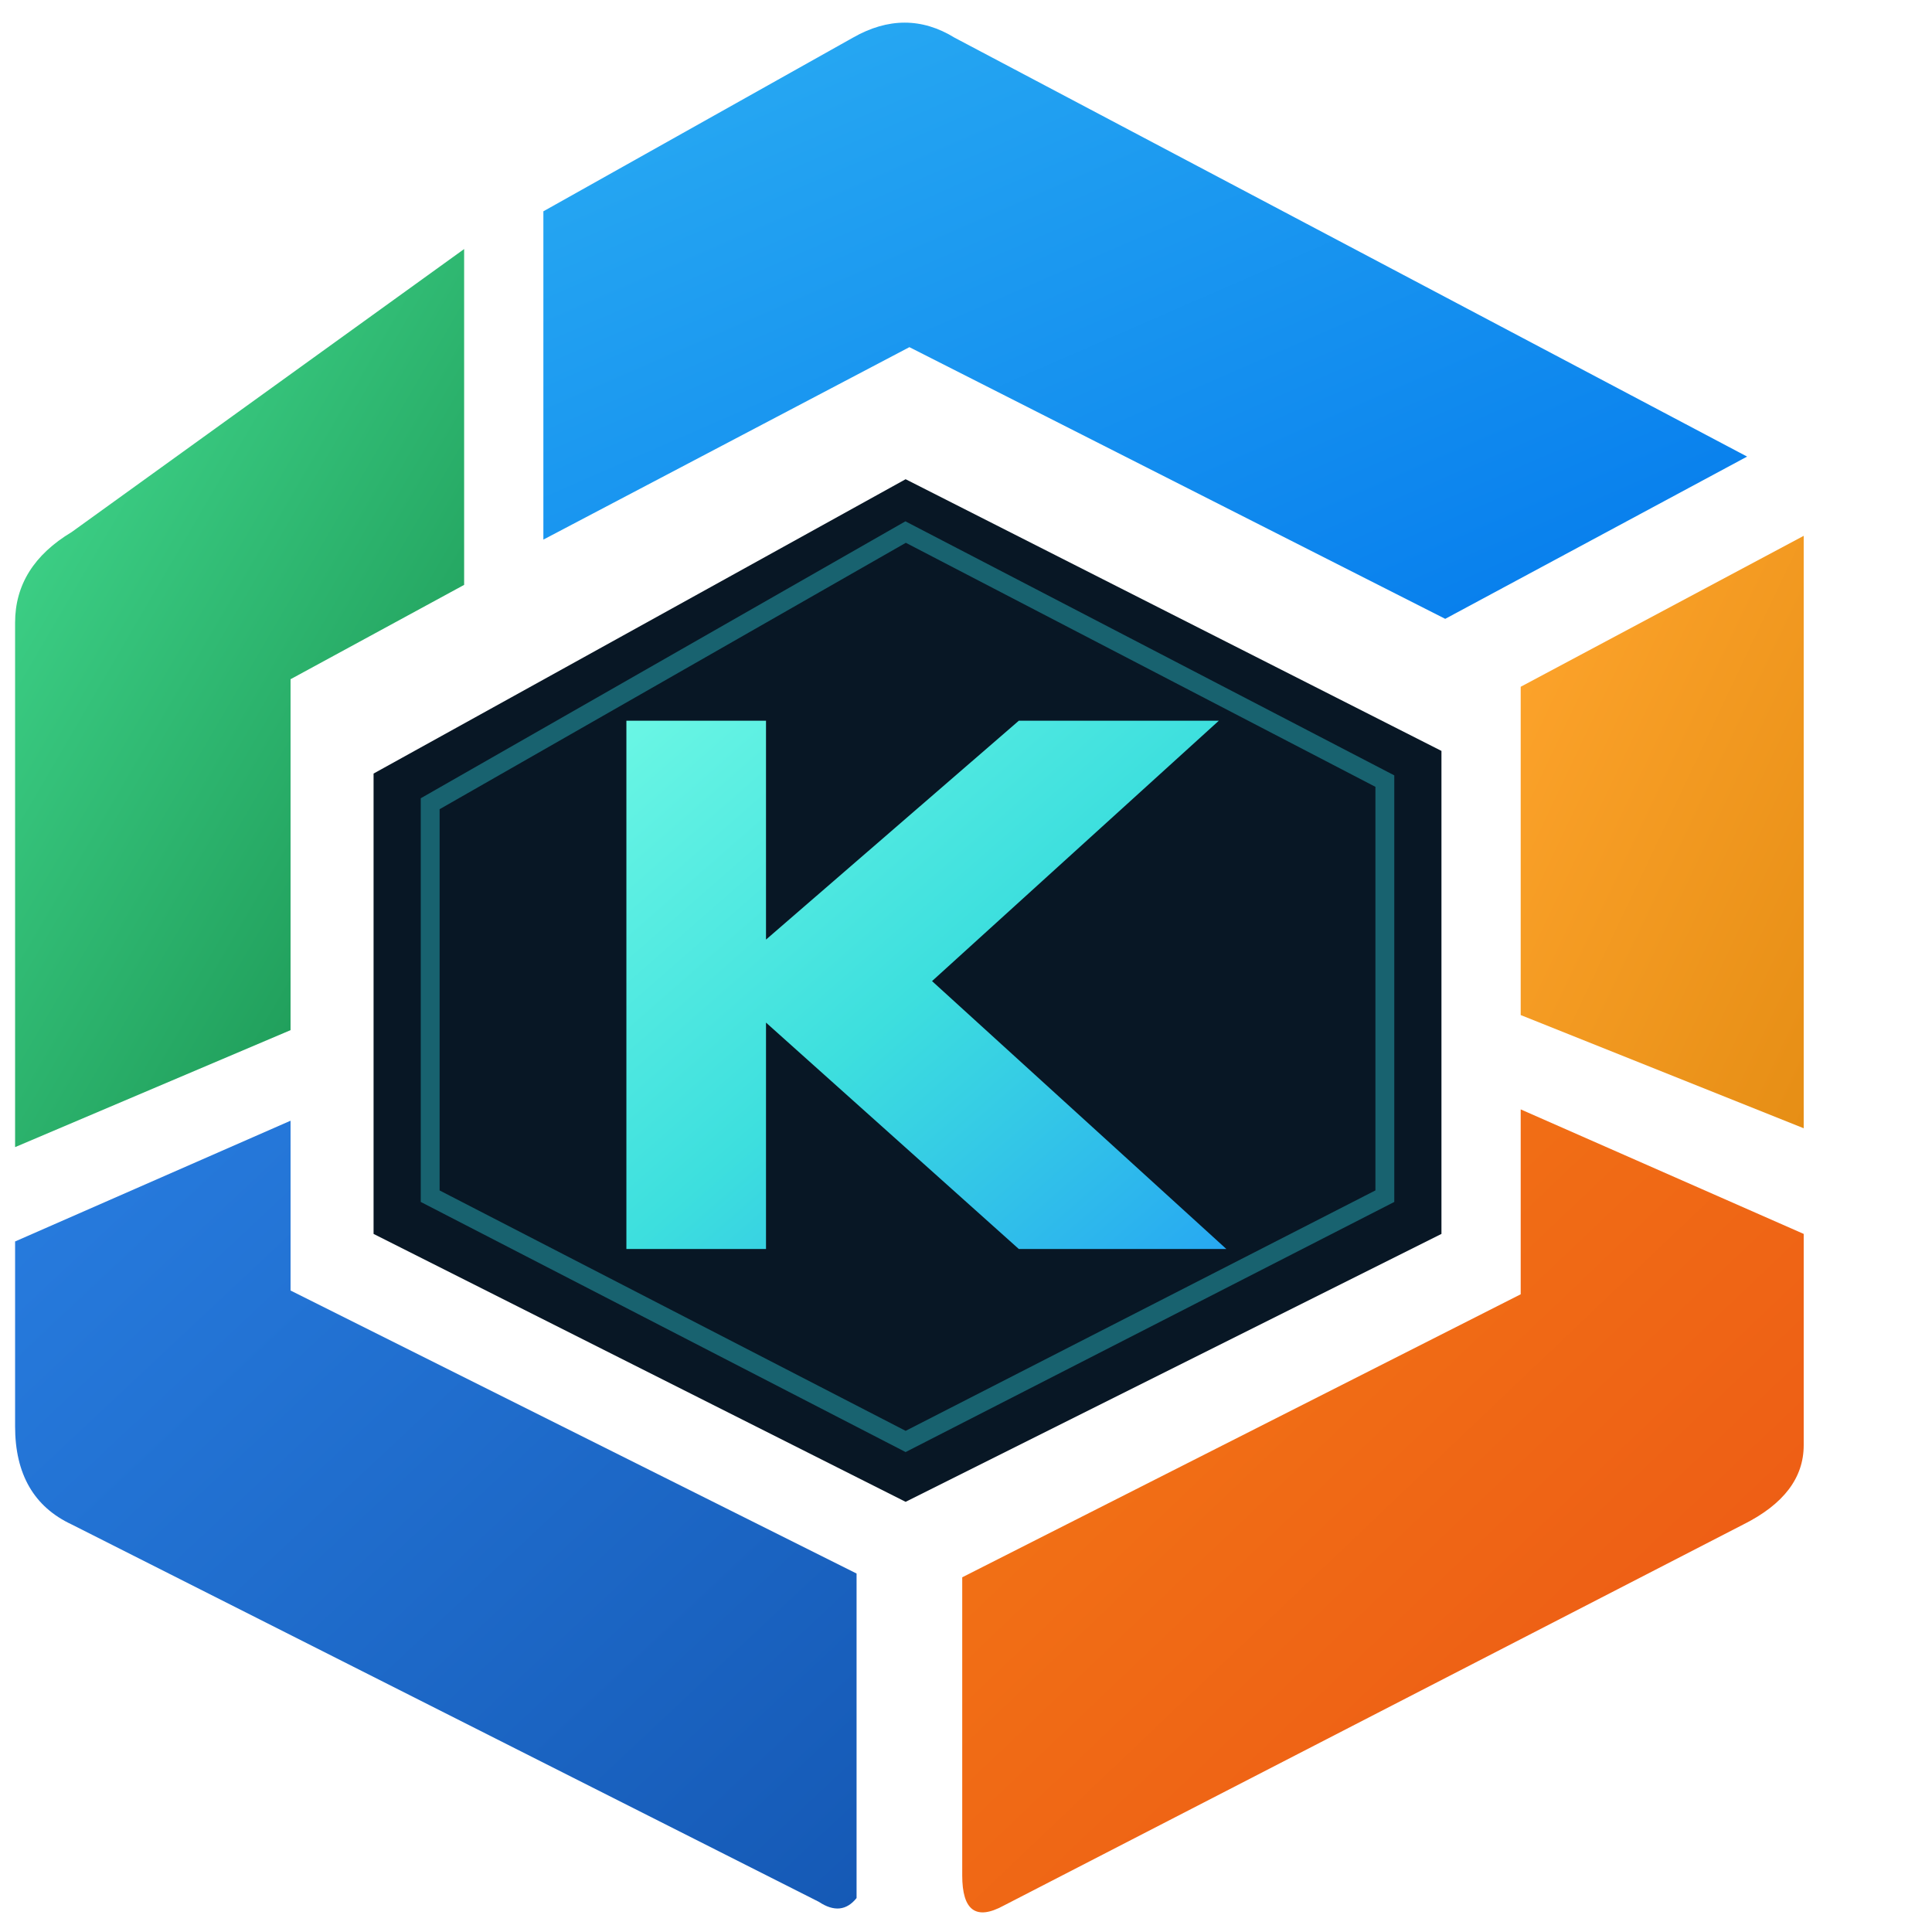
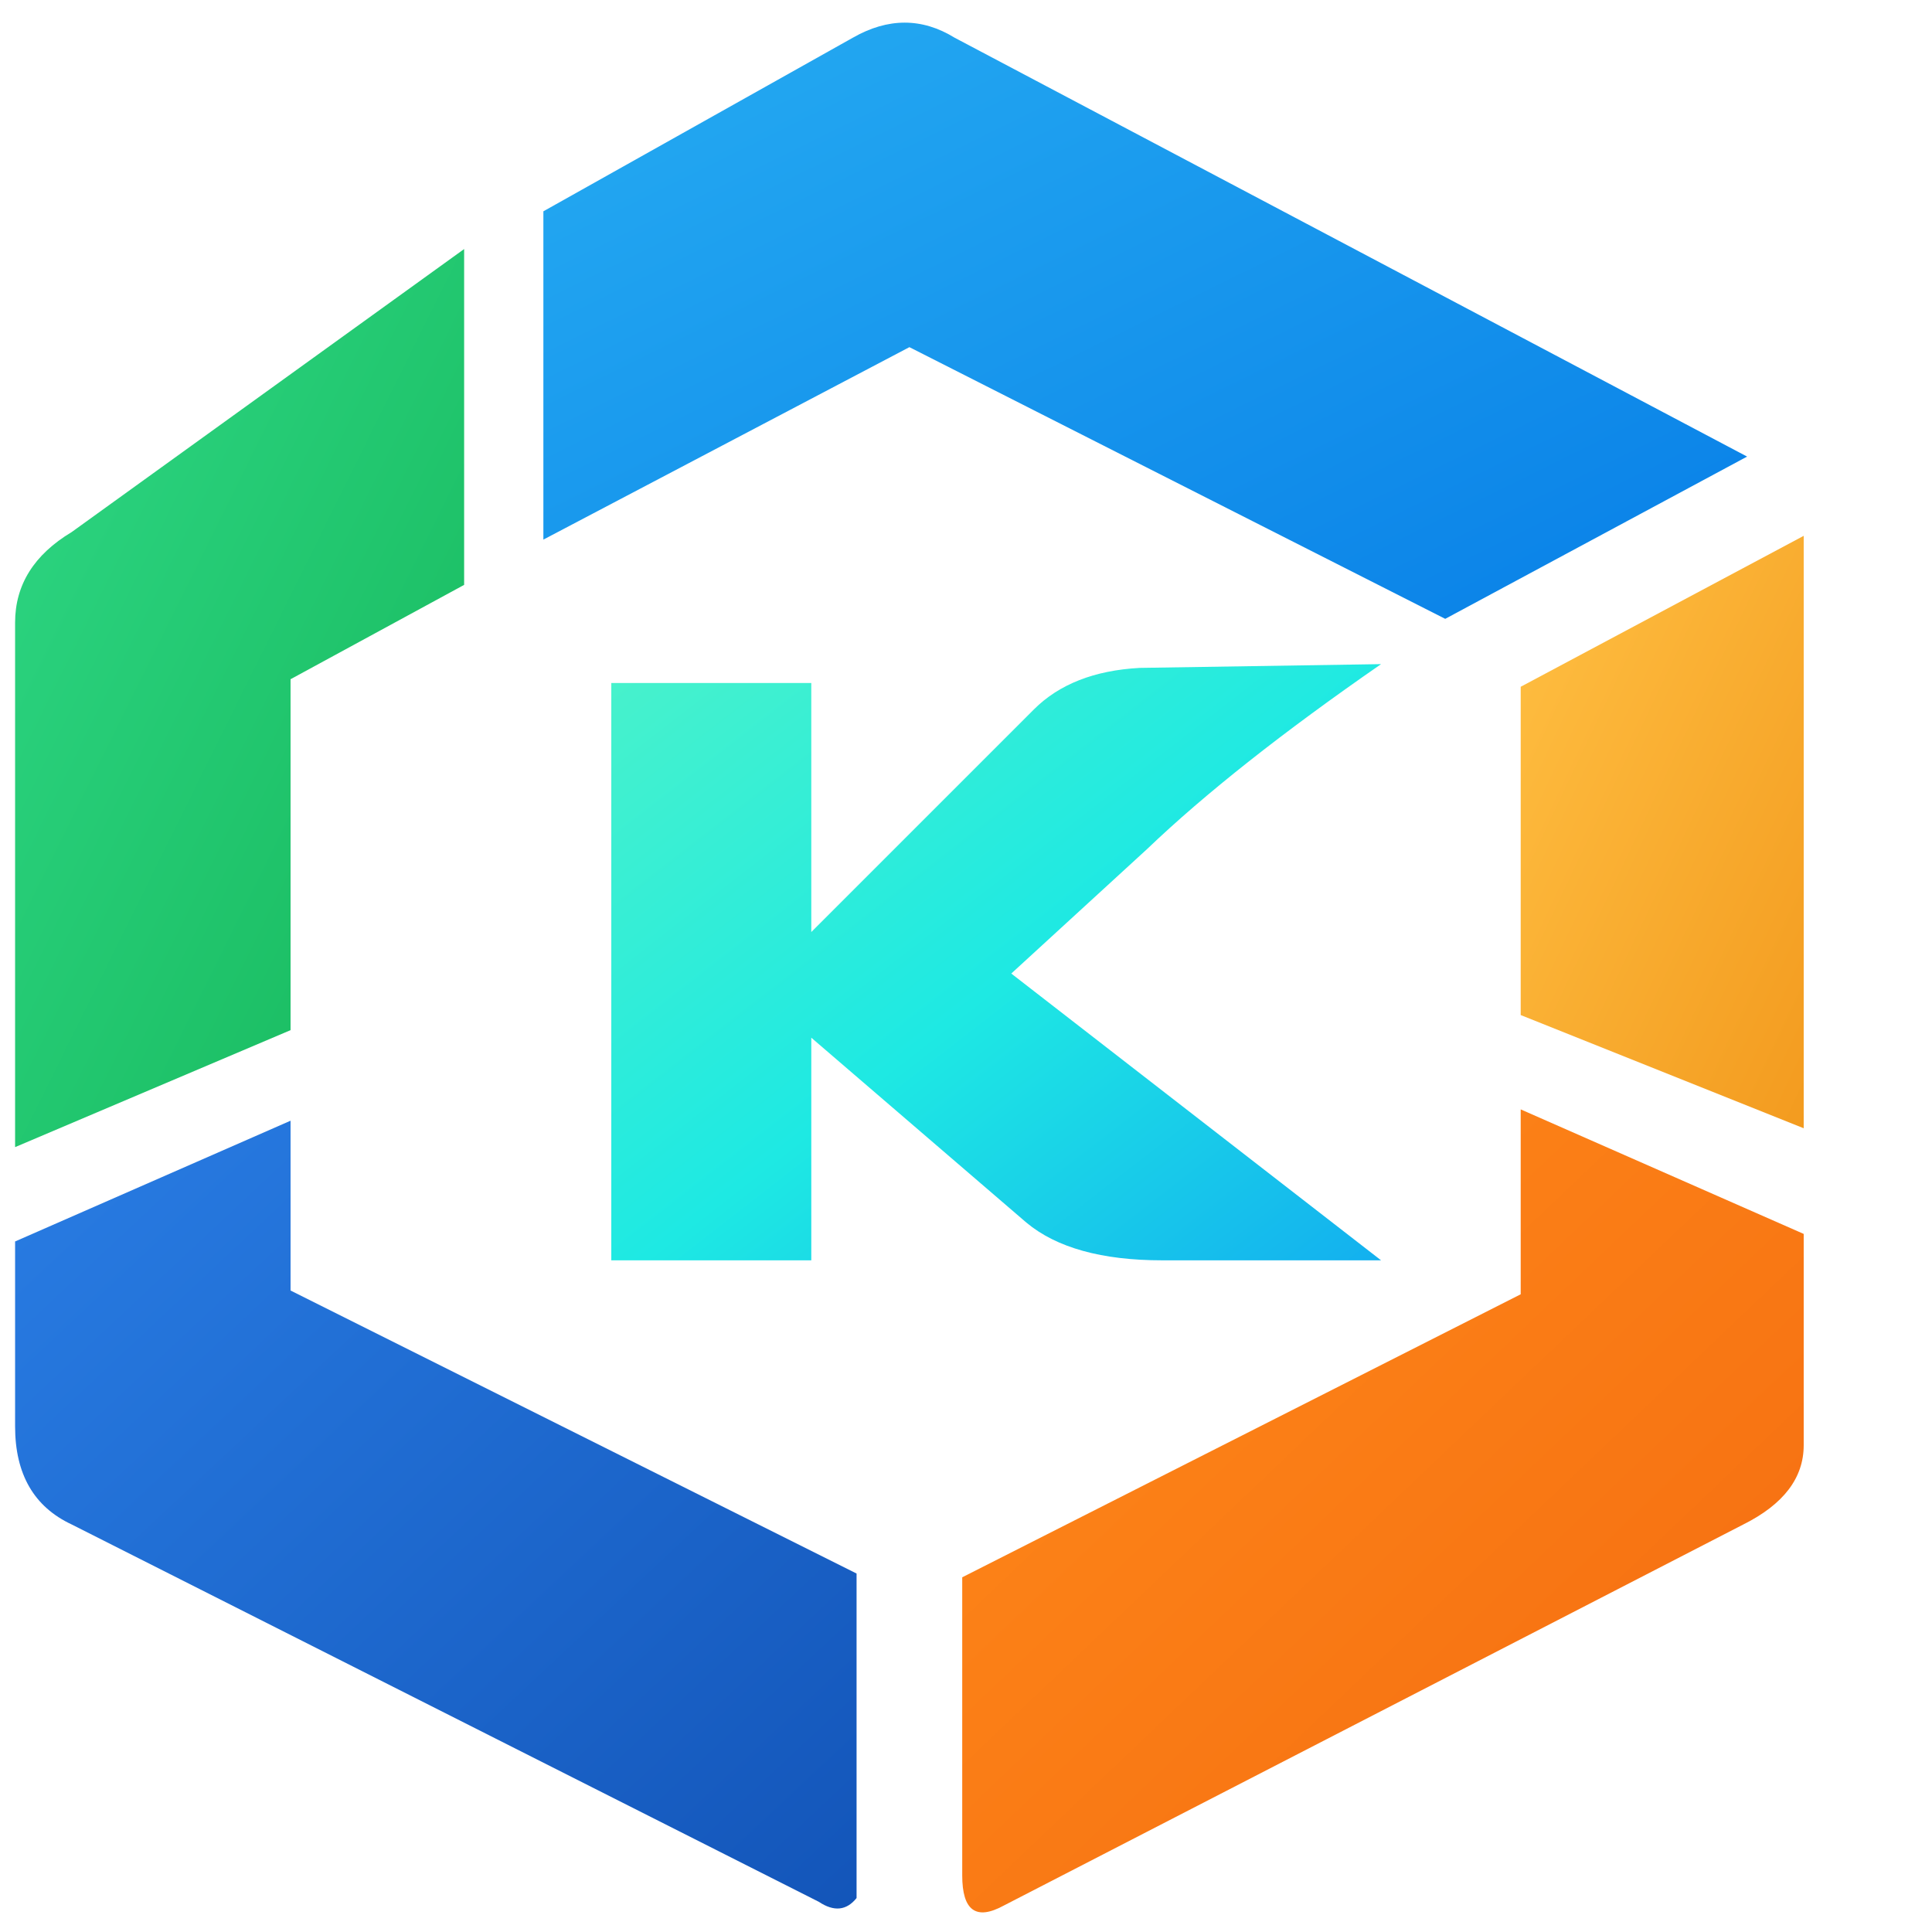
<svg xmlns="http://www.w3.org/2000/svg" viewBox="0 0 512 512" role="img" aria-labelledby="title desc">
  <defs>
-     <linearGradient id="crown" x1=".1" y1=".1" x2=".85" y2=".95">
-       <stop stop-color="#27A8F2" />
-       <stop offset="1" stop-color="#087FED" />
+     <linearGradient id="top" x1="0" y1="0" x2="1" y2="1">
+       <stop stop-color="#26ACF2" />
+       <stop offset="1" stop-color="#087FE7" />
+     </linearGradient>
+     <linearGradient id="green" x1="0" y1="0" x2="1" y2="1">
+       <stop stop-color="#2FD886" />
+       <stop offset="1" stop-color="#16B75A" />
    </linearGradient>
    <linearGradient id="lowerBlue" x1="0" y1="0" x2="1" y2="1">
-       <stop stop-color="#287DE0" />
-       <stop offset="1" stop-color="#1559B5" />
+       <stop stop-color="#297DE4" />
+       <stop offset="1" stop-color="#1355B9" />
    </linearGradient>
-     <linearGradient id="green" x1=".15" y1="0" x2="1" y2="1">
-       <stop stop-color="#42D98E" />
-       <stop offset="1" stop-color="#158B4A" />
+     <linearGradient id="amber" x1="0" y1="0" x2="1" y2="1">
+       <stop stop-color="#FFC043" />
+       <stop offset="1" stop-color="#F39B1F" />
    </linearGradient>
-     <linearGradient id="rightOrange" x1="0" y1="0" x2="1" y2="1">
-       <stop stop-color="#FFA52D" />
-       <stop offset="1" stop-color="#E68E15" />
+     <linearGradient id="orange" x1="0" y1="0" x2="1" y2="1">
+       <stop stop-color="#FF8B1A" />
+       <stop offset="1" stop-color="#F46A10" />
    </linearGradient>
-     <linearGradient id="lowerOrange" x1="0" y1="0" x2="1" y2="1">
-       <stop stop-color="#F47B16" />
-       <stop offset="1" stop-color="#EB5414" />
-     </linearGradient>
-     <linearGradient id="letterK" x1="0" y1="0" x2="1" y2="1">
-       <stop stop-color="#6AF6E4" />
-       <stop offset=".5" stop-color="#3DDFDE" />
-       <stop offset="1" stop-color="#27A8F2" />
+     <linearGradient id="kColor" x1="0" y1="0" x2="1" y2="1">
+       <stop stop-color="#48F2CB" />
+       <stop offset=".52" stop-color="#1EE9E3" />
+       <stop offset="1" stop-color="#13B0EF" />
    </linearGradient>
  </defs>
-   <path fill="url(#green)" d="M4 165 Q4 150 19 141 L123 66 V155 L77 180 V273 L4 304 Z" />
-   <path fill="url(#crown)" d="M144 56 226 10 Q240 2 253 10 L463 121 383 164 241 92 144 143 Z" />
-   <path fill="url(#rightOrange)" d="M403 182 478 142 V299 L403 269 Z" />
-   <path fill="url(#lowerBlue)" d="M4 329 77 297 V342 L227 417 V503 Q223 508 217 504 L19 404 Q4 397 4 378 Z" />
-   <path fill="url(#lowerOrange)" d="M255 418 403 343 V294 L478 327 V383 Q478 396 462 404 L266 505 Q255 511 255 497 Z" />
-   <path fill="#081725" d="M240 127 382 199 382 327 240 398 99 327 99 205Z" />
-   <path fill="none" stroke="#2CBCCA" stroke-width="5" opacity=".45" d="M240 141 367 207 367 317 240 382 114 317 114 213Z" />
-   <path fill="url(#letterK)" d="M166 191H203V249L270 191H323L247 260 325 331H270L203 271V331H166Z" />
+   <path fill="url(#green)" d="M4 165 Q4 150 19 141 L123 66 V155 L77 180 V273 L4 304Z" />
+   <path fill="url(#top)" d="M144 56 226 10 Q240 2 253 10L463 121 383 164 241 92 144 143Z" />
+   <path fill="url(#amber)" d="M403 182 478 142V299L403 269Z" />
+   <path fill="url(#lowerBlue)" d="M4 329 77 297V342L227 417V503Q223 508 217 504L19 404Q4 397 4 378Z" />
+   <path fill="url(#orange)" d="M255 418 403 343V294L478 327V383Q478 396 462 404L266 505Q255 511 255 497Z" />
+   <path fill="url(#kColor)" d="M162 181H215V247L274 188Q284 178 302 177L366 176Q327 203 304 225L268 258L366 334H308Q284 334 272 324L215 275V334H162Z" />
</svg>
